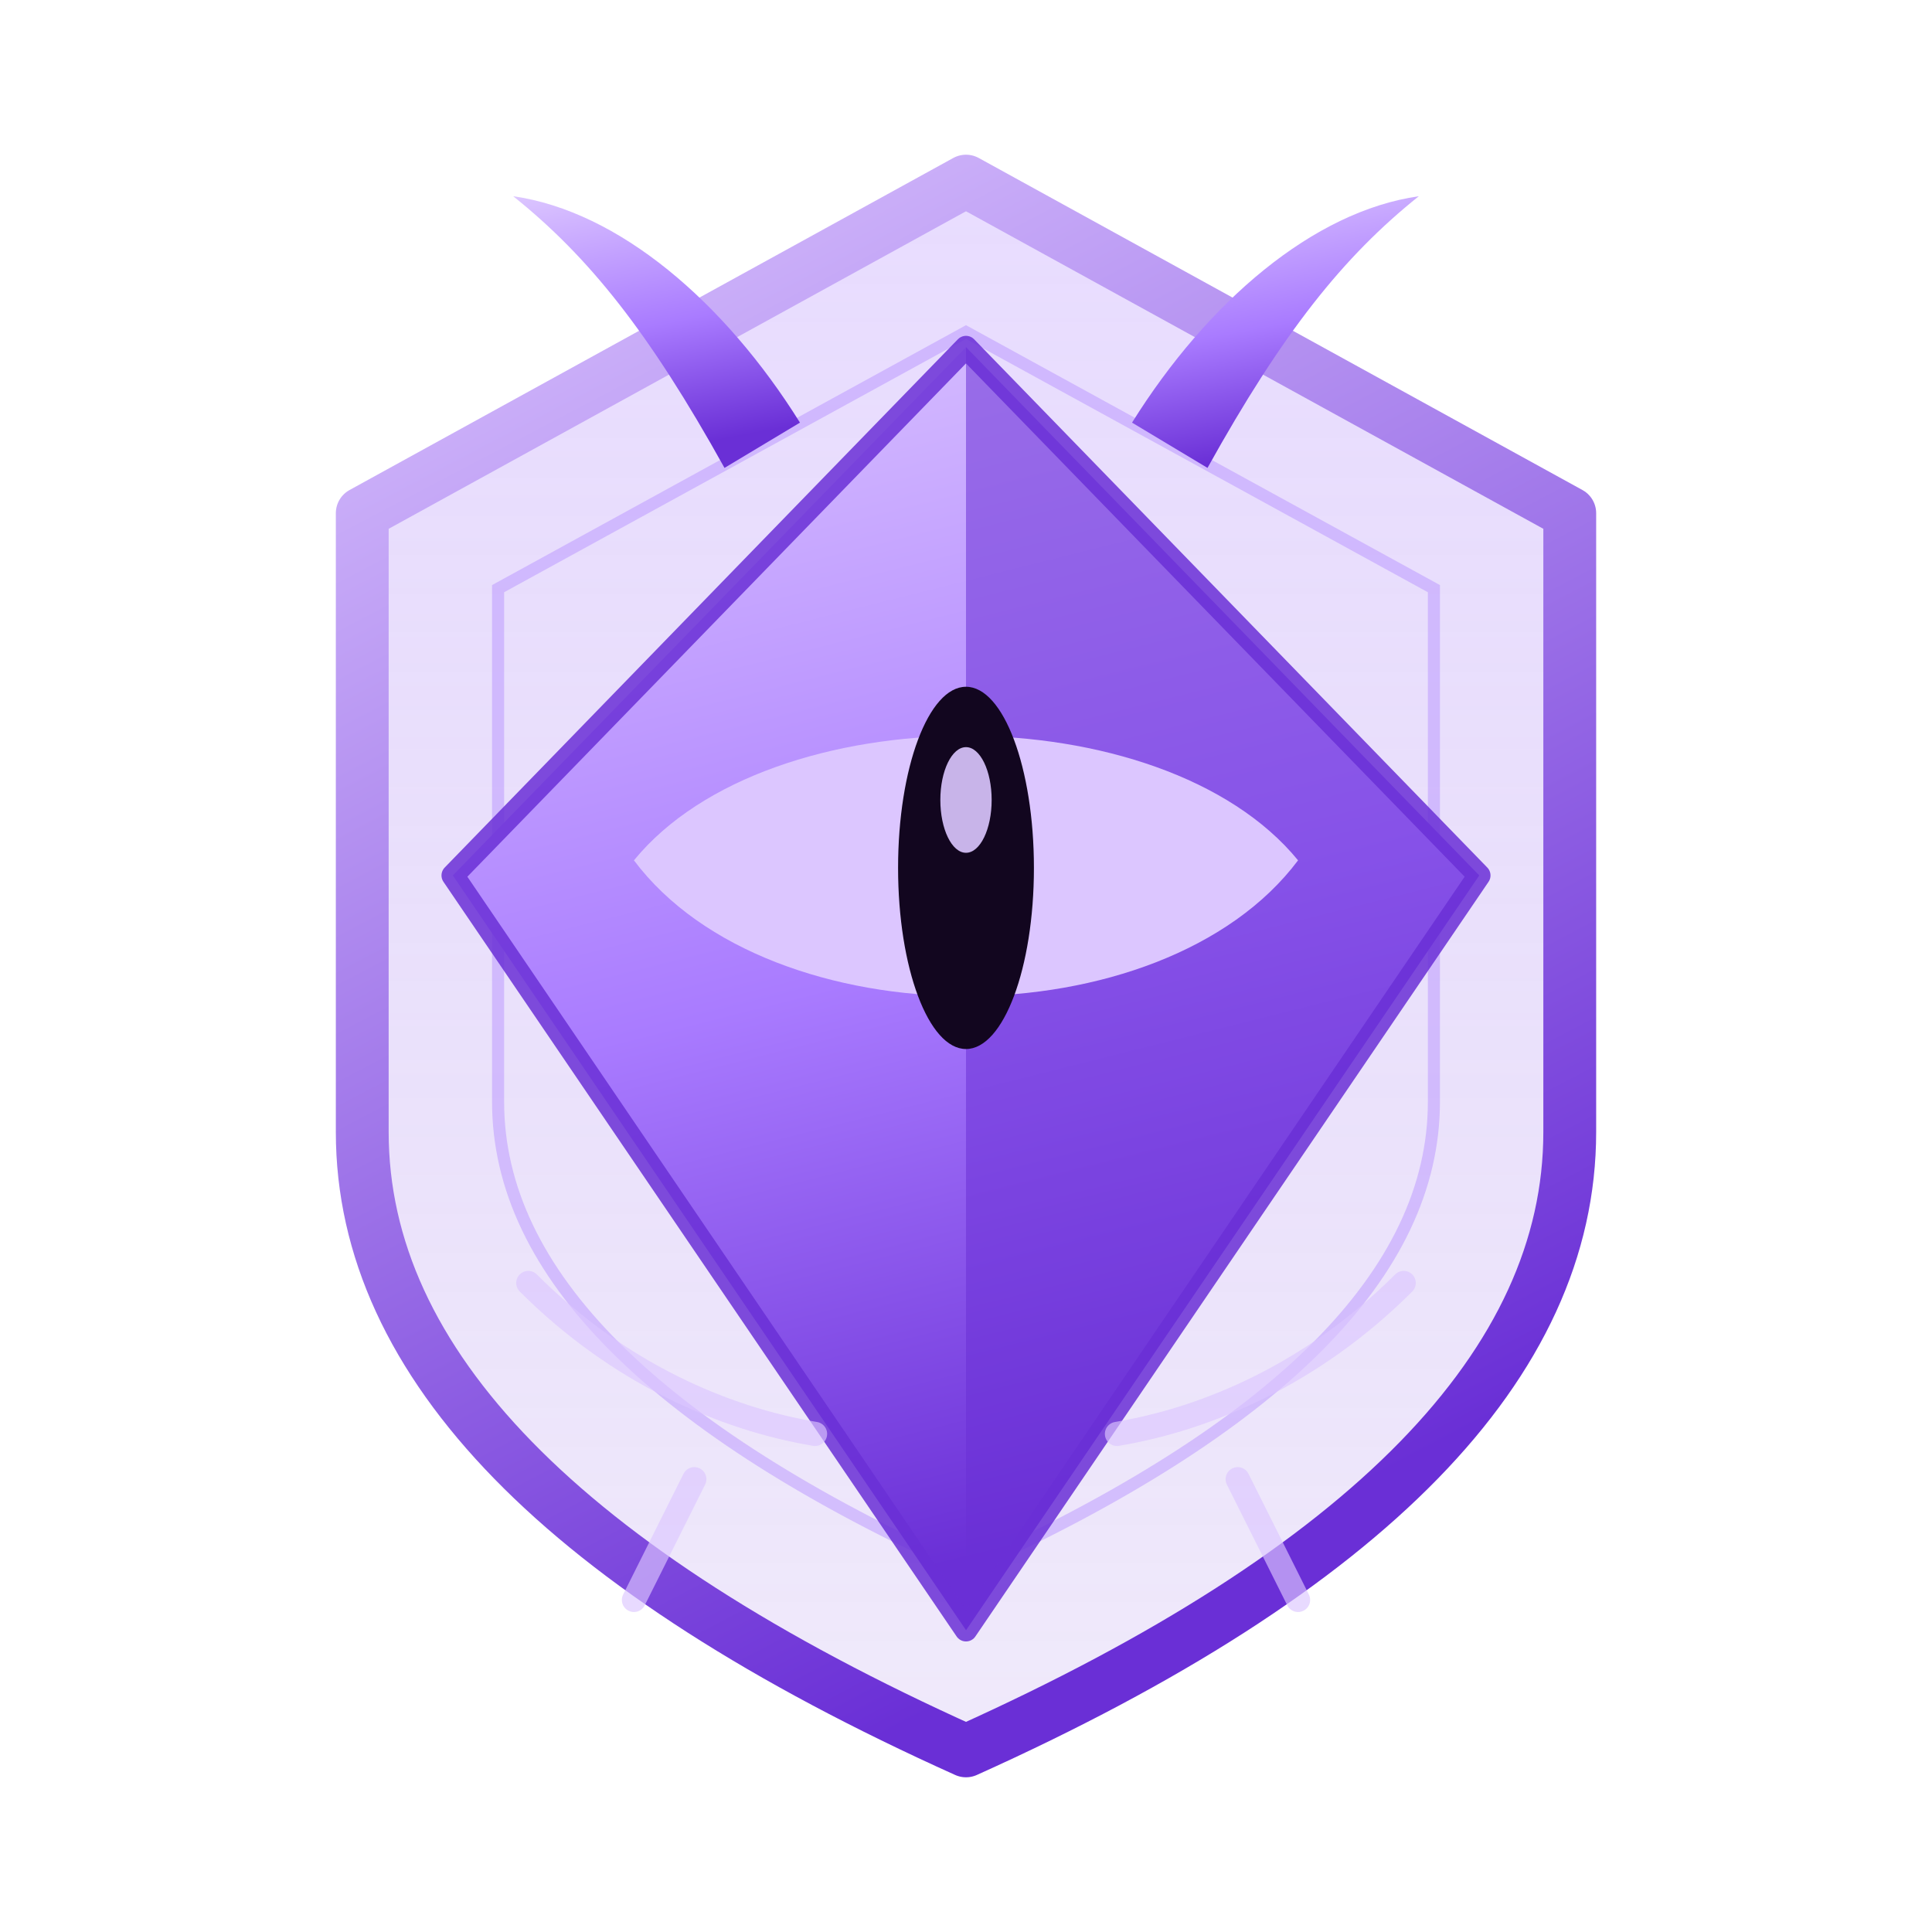
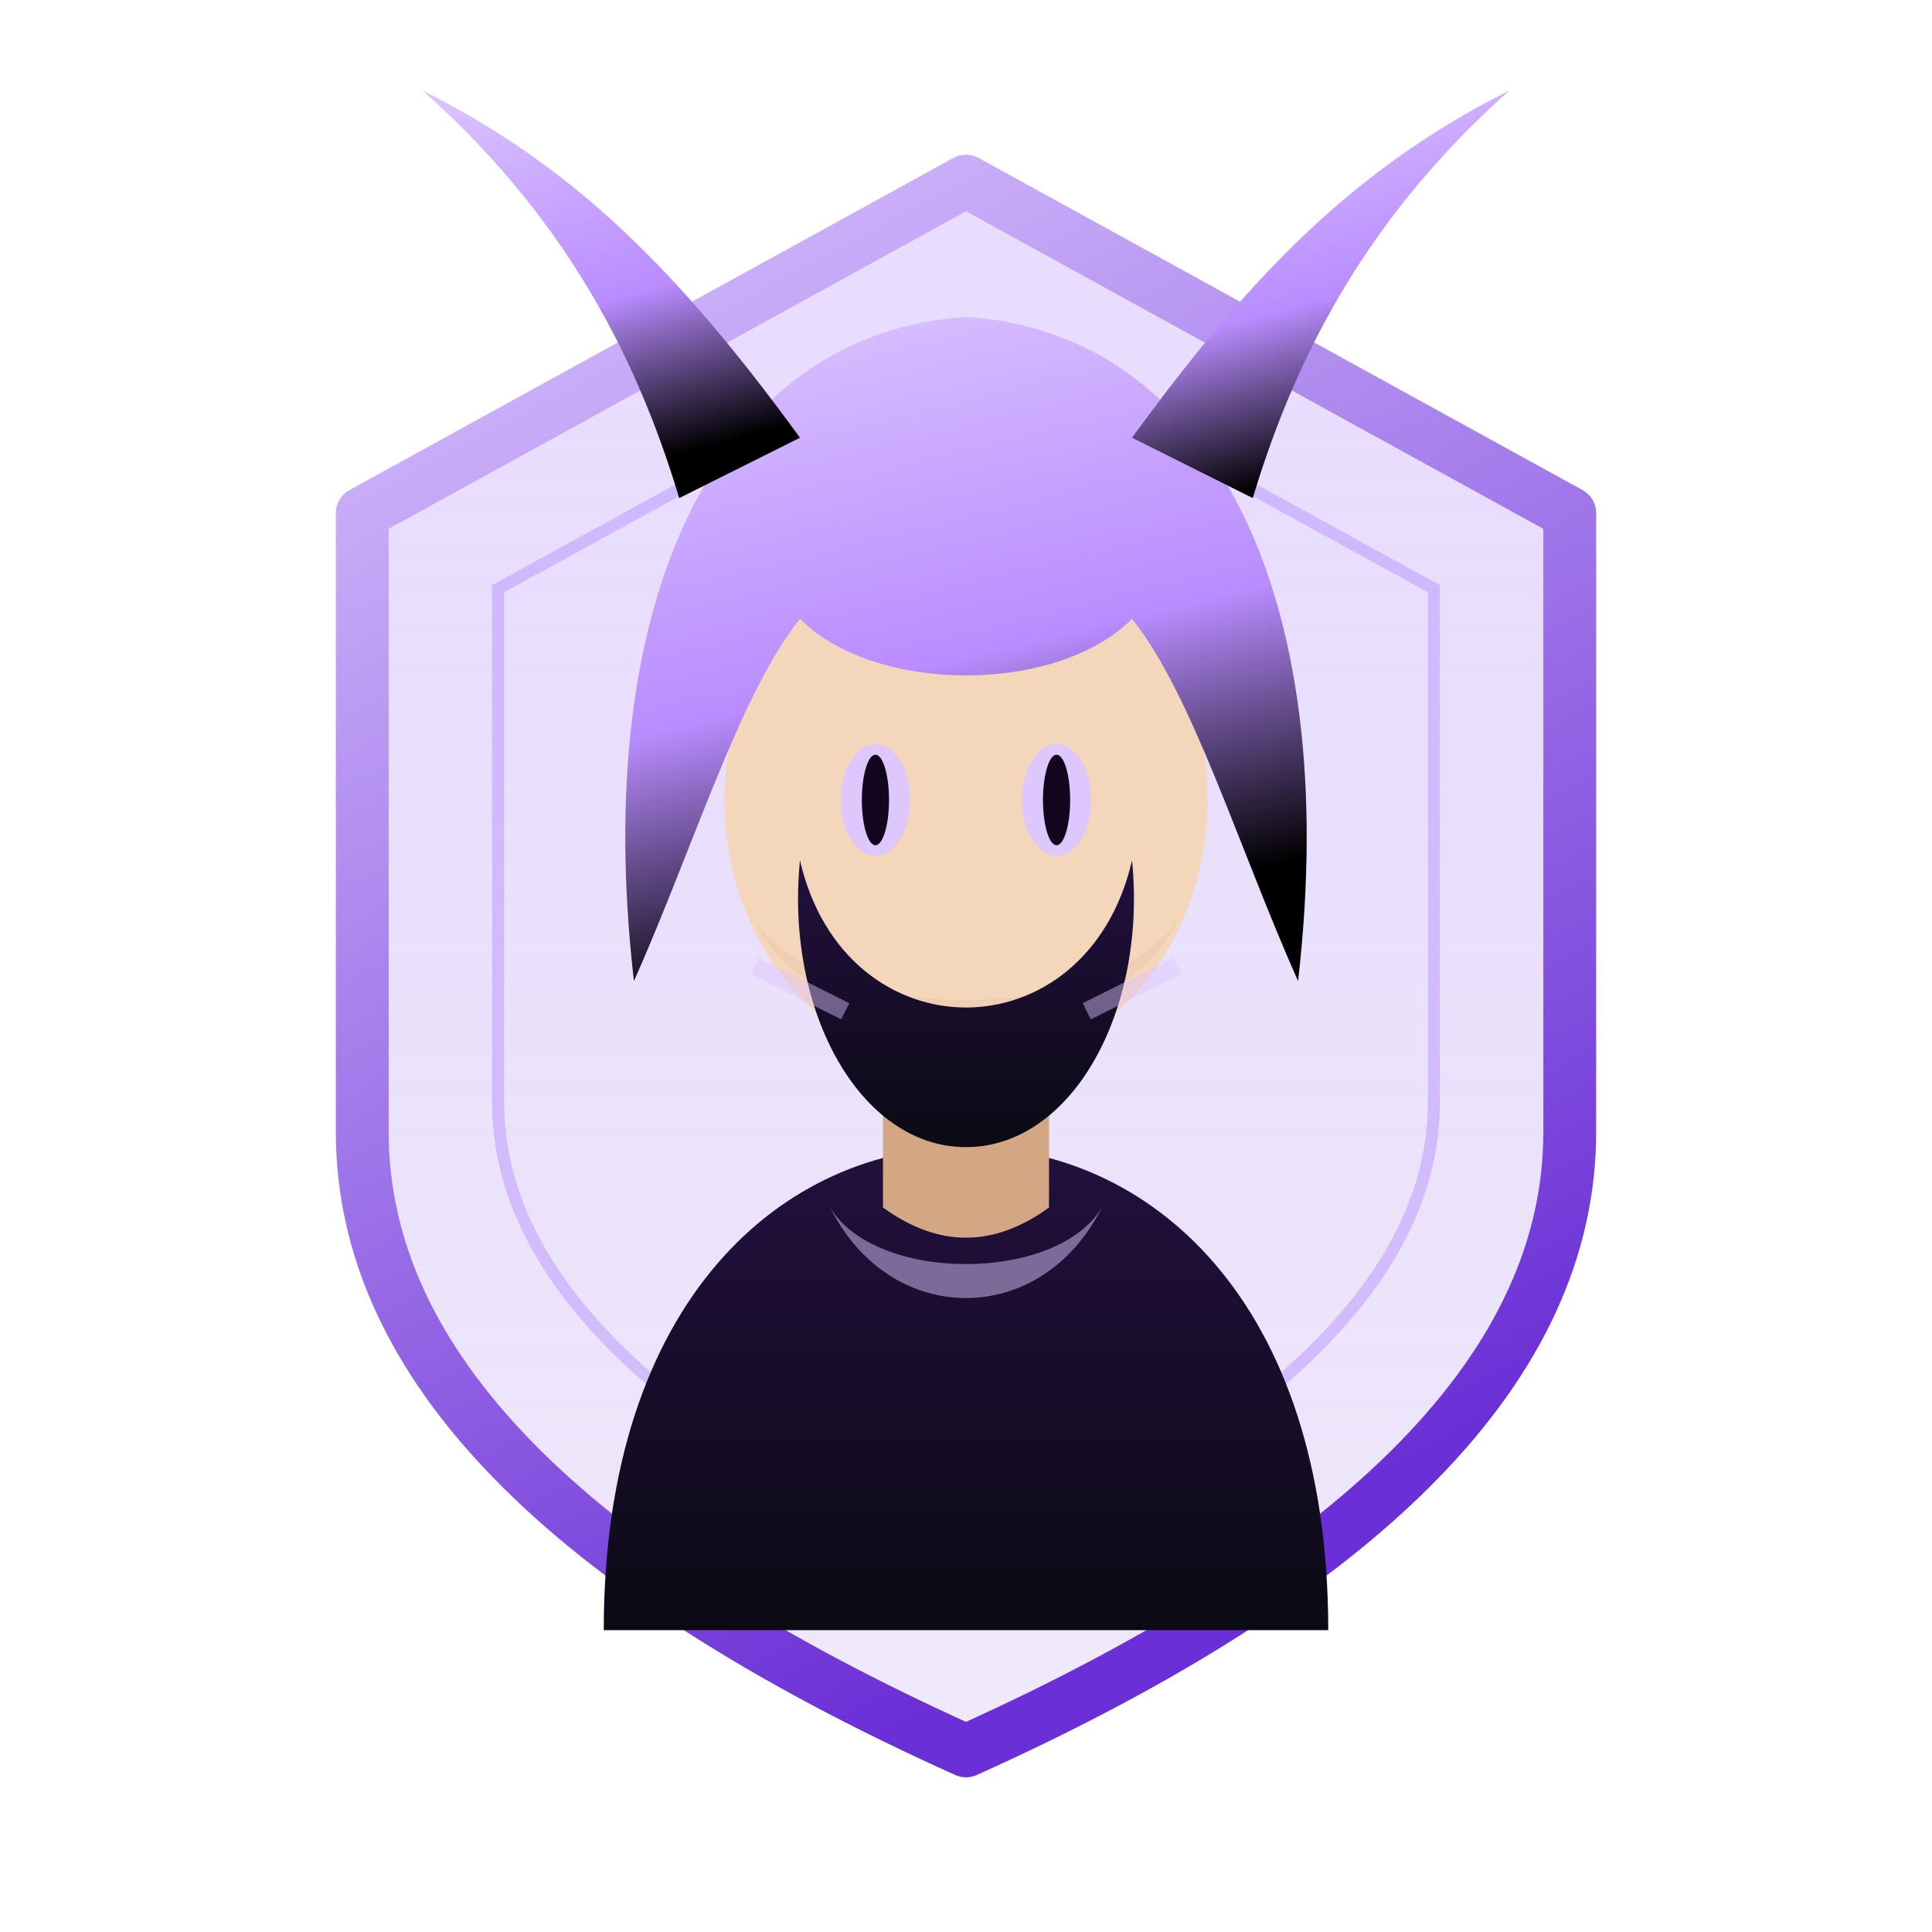
<svg xmlns="http://www.w3.org/2000/svg" viewBox="0 0 256 256" width="256" height="256">
  <defs>
    <linearGradient id="st" x1="0" y1="0" x2="0.4" y2="1">
      <stop offset="0" stop-color="#dcc6ff" />
      <stop offset="1" stop-color="#6a2fd6" />
    </linearGradient>
-     <linearGradient id="fg" x1="0" y1="0" x2="0.2" y2="1">
+     <linearGradient id="hair" x1="0" y1="0" x2="0.25" y2="1">
      <stop offset="0" stop-color="#dcc6ff" />
-       <stop offset="0.55" stop-color="#a97bff" />
-       <stop offset="1" stop-color="#6a2fd6" />
+       <stop offset="0.6" stop-color="#b98cff" />
+       <stop offset="1" stop-color="#b98cffD" />
+     </linearGradient>
+     <linearGradient id="arm" x1="0" y1="0" x2="0" y2="1">
+       <stop offset="0" stop-color="#23103f" />
+       <stop offset="1" stop-color="#0b0a14" />
    </linearGradient>
    <linearGradient id="bg" x1="0" y1="0" x2="0" y2="1">
      <stop offset="0" stop-color="#a97bff" stop-opacity=".26" />
      <stop offset="1" stop-color="#6a2fd6" stop-opacity=".10" />
    </linearGradient>
  </defs>
  <path d="M128 24 L208 68 L208 150 Q208 196 128 232 Q48 196 48 150 L48 68 Z" fill="url(#bg)" stroke="url(#st)" stroke-width="7" stroke-linejoin="round" />
  <path d="M128 44 L190 78 L190 146 Q190 180 128 208 Q66 180 66 146 L66 78 Z" fill="none" stroke="#a97bff" stroke-width="1.6" opacity=".38" />
-   <g fill="url(#fg)">
-     <path d="M128 46 L196 116 L128 216 L60 116 Z" />
+   <path d="M80 216 C80 172 104 152 128 152 C152 152 176 172 176 216 Z" fill="url(#arm)" />
+   <path d="M110 160 C118 176 138 176 146 160 C140 170 116 170 110 160 Z" fill="#dcc6ff" opacity=".5" />
+   <path d="M117 142 L139 142 L139 160 Q128 168 117 160 Z" fill="#d3a684" />
+   <ellipse cx="128" cy="106" rx="32" ry="36" fill="#f4d6bb" />
+   <path d="M100 122 C108 140 148 140 156 122 C146 136 110 136 100 122 Z" fill="#d3a684" opacity=".16" />
+   <g fill="url(#hair)">
+     <path d="M84 130 C78 78 96 44 128 42 C160 44 178 78 172 130 C164 112 158 92 150 82 C140 92 116 92 106 82 C98 92 92 112 84 130 Z" />
+     <path d="M106 58 C90 36 76 22 56 12 C74 28 84 46 90 66 Z" />
+     <path d="M150 58 C166 36 180 22 200 12 C182 28 172 46 166 66 Z" />
  </g>
-   <g fill="#6a2fd6" opacity=".55">
-     <path d="M128 46 L196 116 L128 216 Z" />
-   </g>
-   <g fill="none" stroke="#6a2fd6" stroke-width="3" opacity=".85" stroke-linejoin="round">
-     <path d="M128 46 L196 116 L128 216 L60 116 Z" />
-   </g>
-   <g fill="#dcc6ff">
-     <path d="M84 114 C102 92 154 92 172 114 C154 138 102 138 84 114 Z" />
+   <path d="M106 114 C112 140 144 140 150 114 C152 134 142 152 128 152 C114 152 104 134 106 114 Z" fill="url(#arm)" />
+   <g fill="#dcc6ff" opacity=".95">
+     <ellipse cx="116" cy="106" rx="4.6" ry="7.4" />
+     <ellipse cx="140" cy="106" rx="4.6" ry="7.4" />
  </g>
  <g fill="#12061f">
-     <ellipse cx="128" cy="115" rx="9" ry="24" />
+     <ellipse cx="116" cy="106" rx="1.8" ry="6" />
+     <ellipse cx="140" cy="106" rx="1.8" ry="6" />
  </g>
-   <g fill="#dcc6ff" opacity=".9">
-     <ellipse cx="128" cy="106" rx="3.4" ry="7" />
-   </g>
-   <g fill="url(#fg)">
-     <path d="M96 62 C86 44 78 34 68 26 C82 28 96 40 106 56 Z" />
-     <path d="M160 62 C170 44 178 34 188 26 C174 28 160 40 150 56 Z" />
-   </g>
-   <g stroke="#dcc6ff" stroke-width="3.2" fill="none" opacity=".65" stroke-linecap="round">
-     <path d="M70 170 C82 182 96 188 108 190" />
-     <path d="M186 170 C174 182 160 188 148 190" />
-     <path d="M92 196 L84 212" />
-     <path d="M164 196 L172 212" />
+   <g stroke="#dcc6ff" stroke-width="2.4" fill="none" opacity=".45">
+     <path d="M100 128 L112 134" />
+     <path d="M156 128 L144 134" />
  </g>
</svg>
